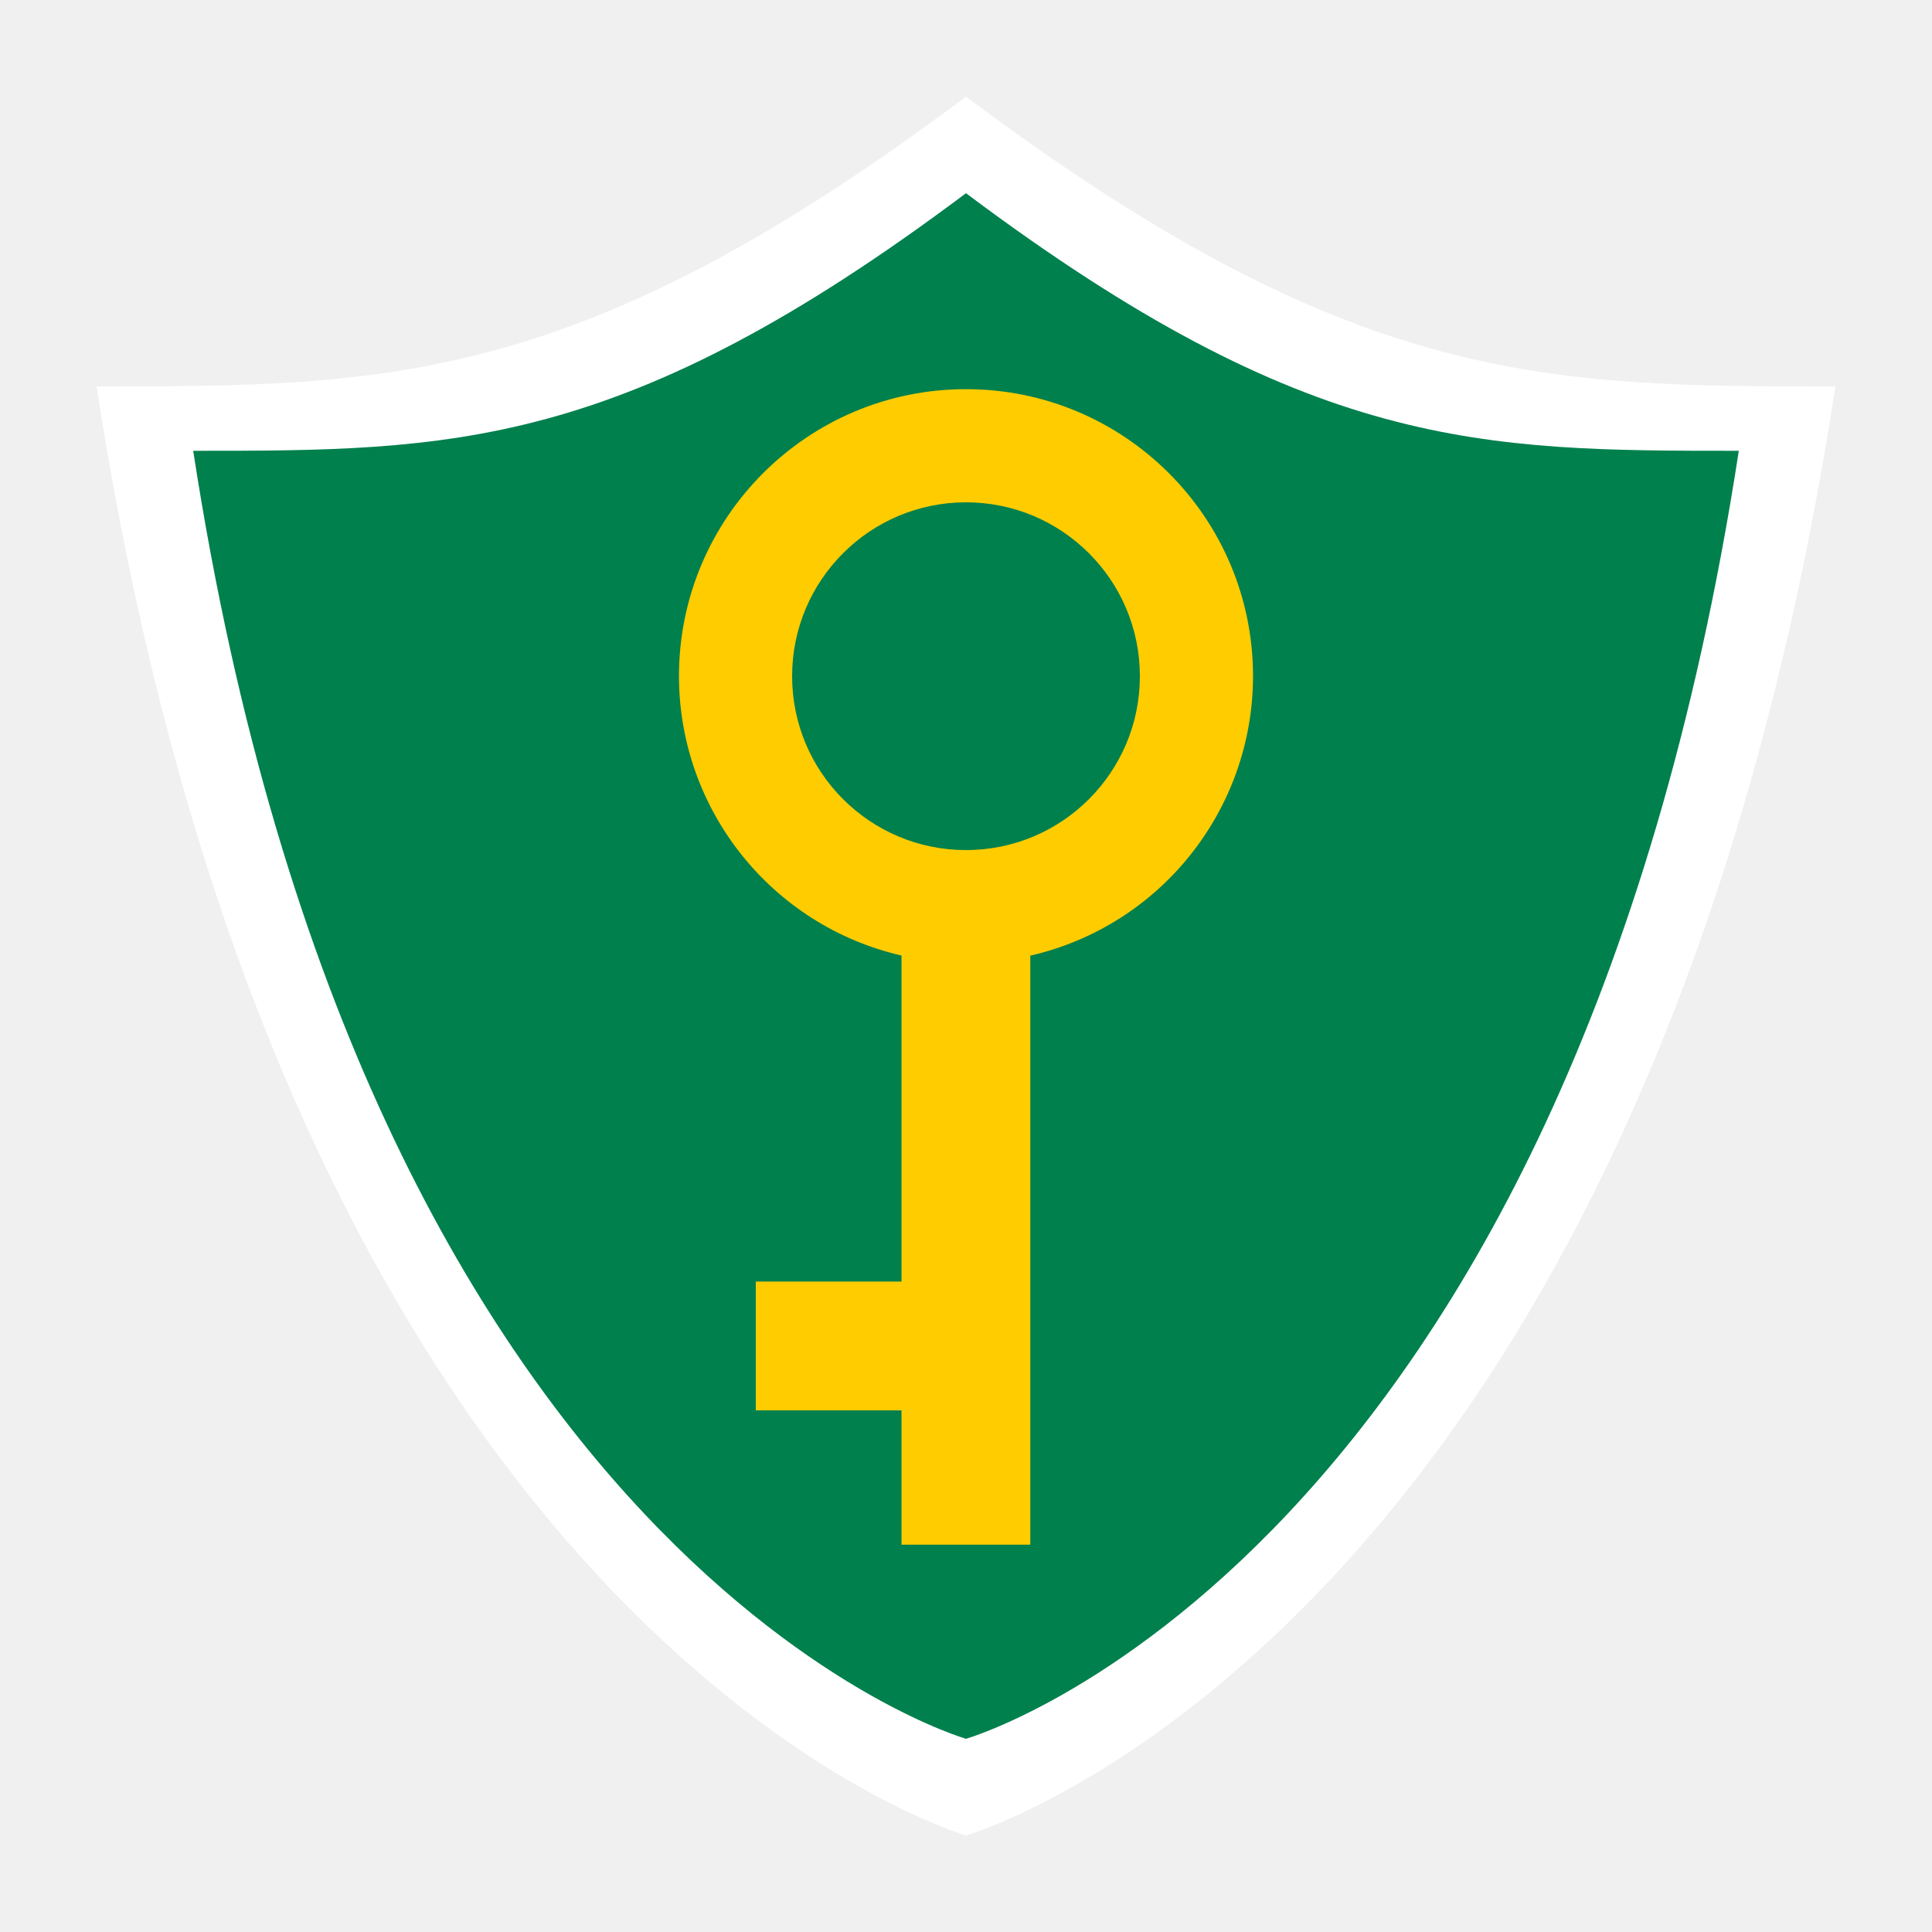
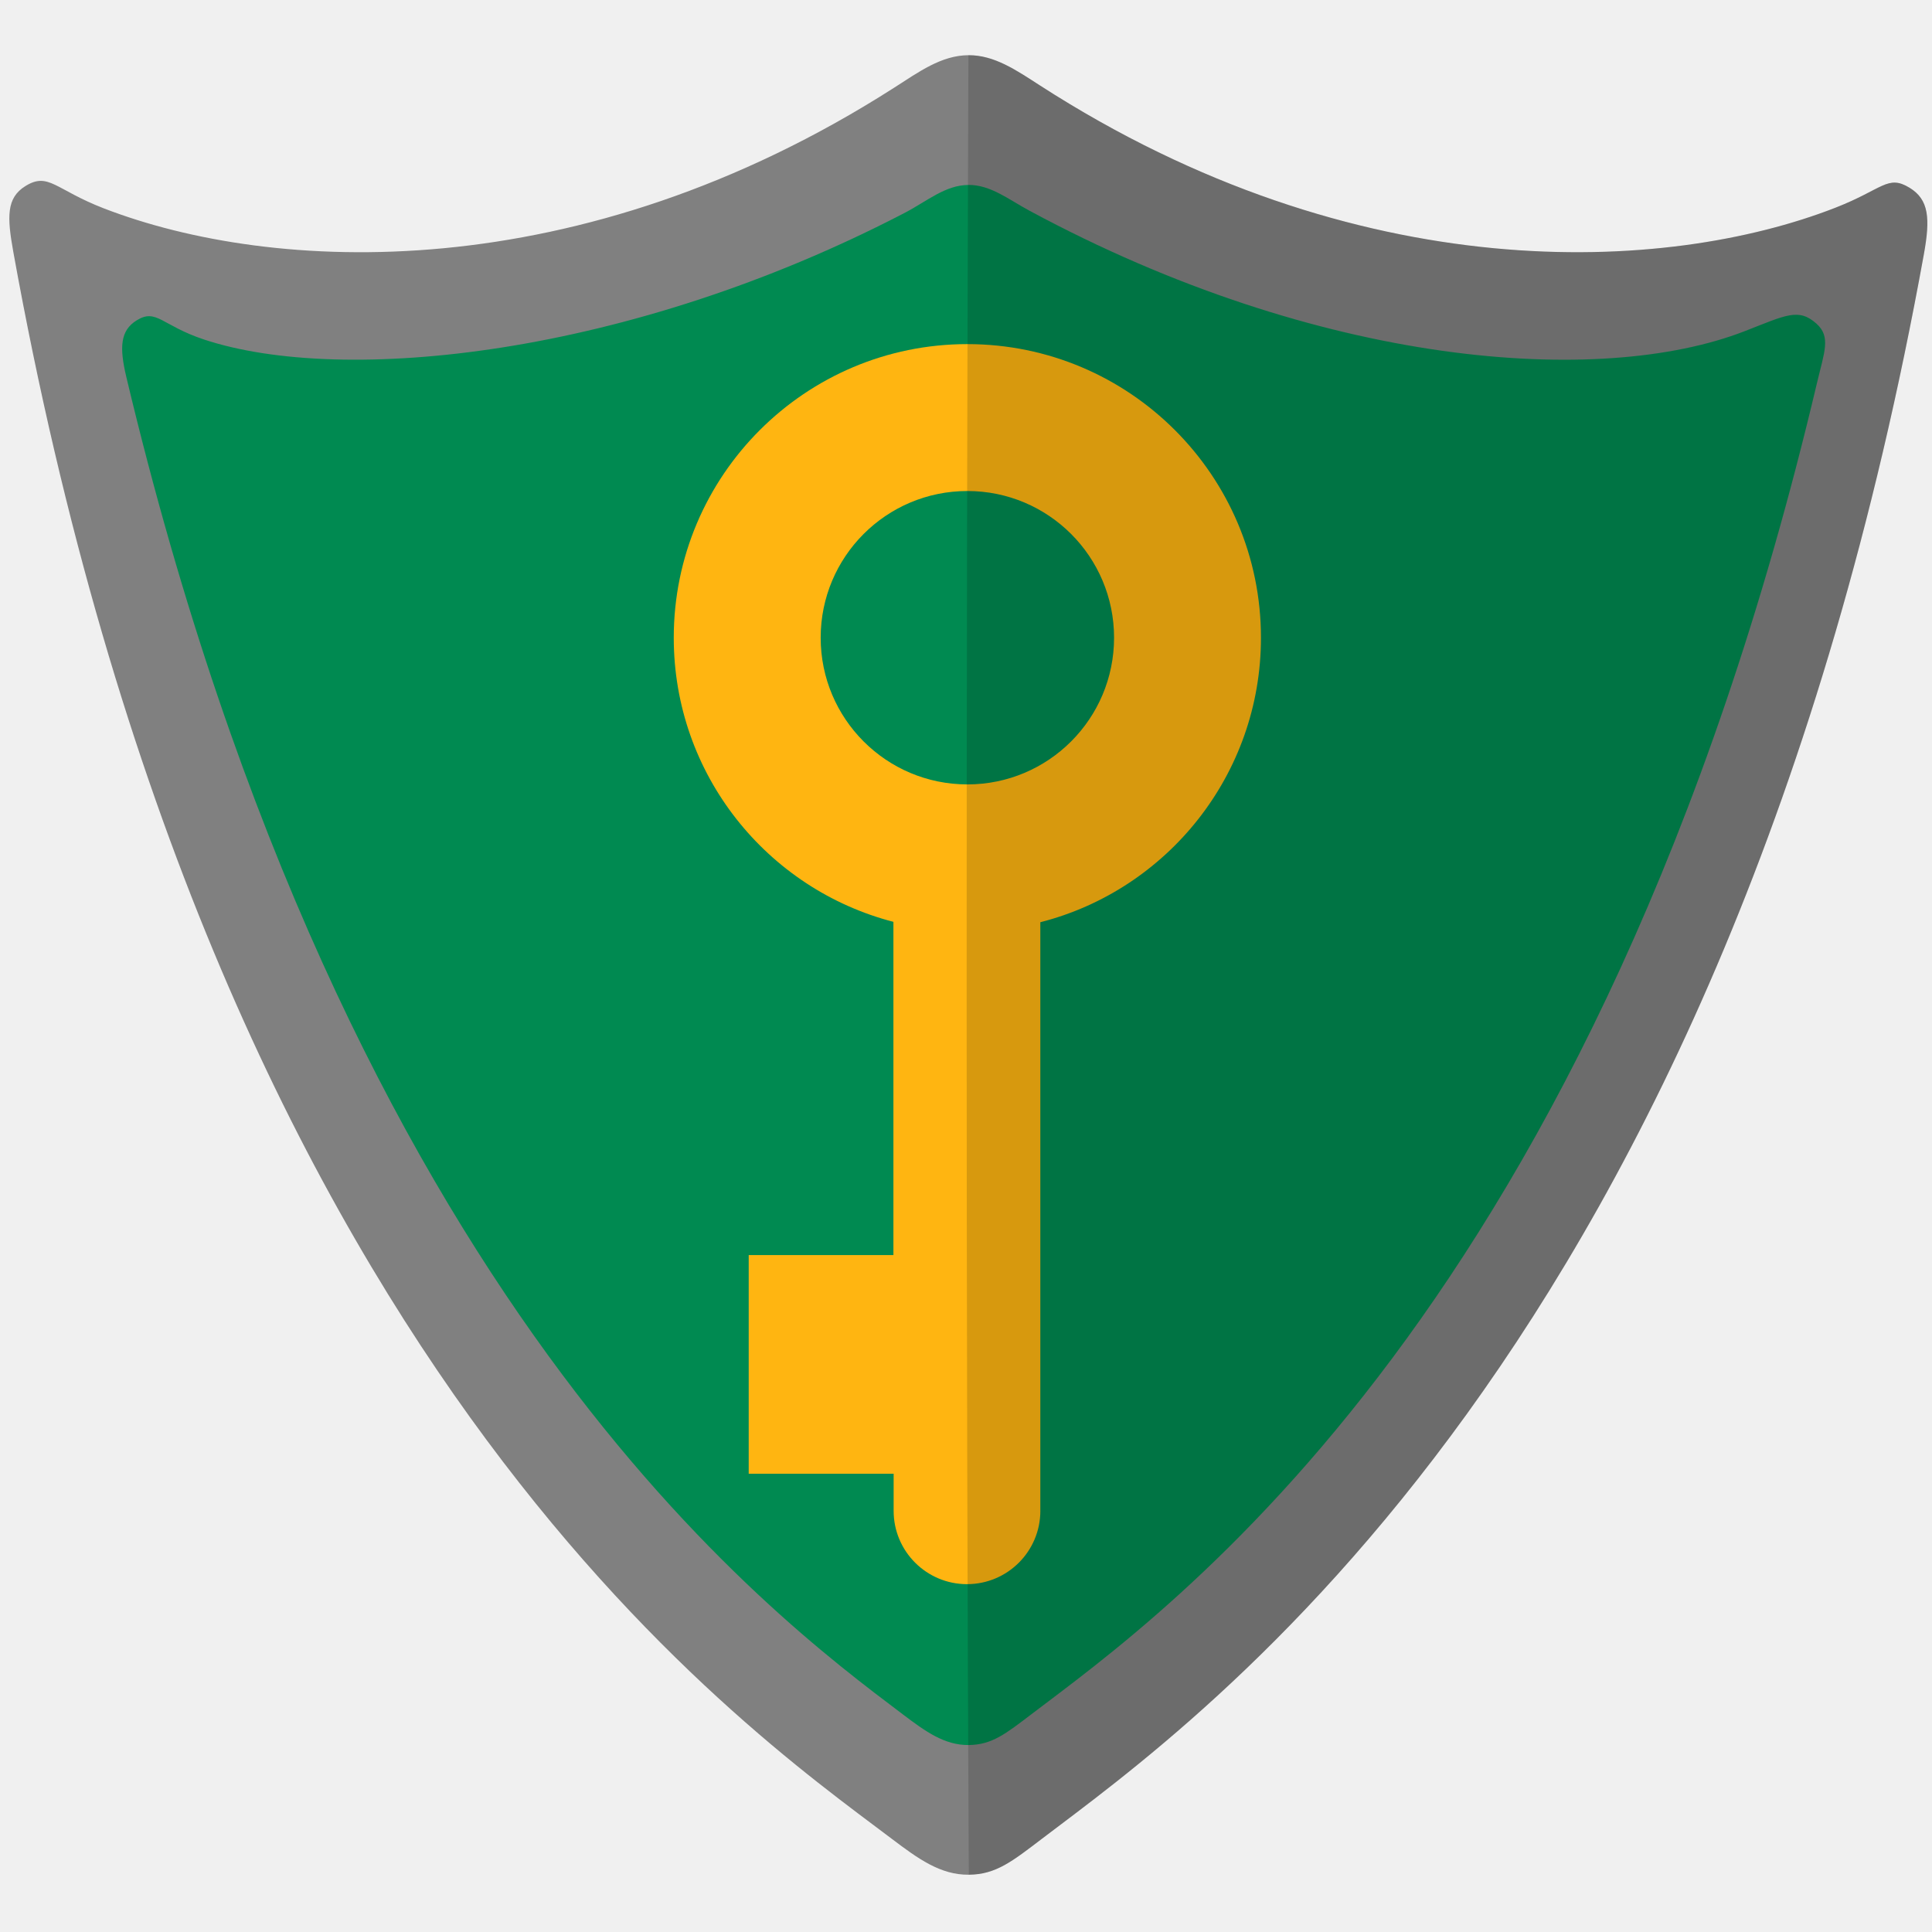
<svg xmlns="http://www.w3.org/2000/svg" width="500" height="500" viewBox="0 0 132.292 132.292" version="1.1" id="svg8">
  <defs id="defs2" />
  <g id="layer1" transform="translate(0,-164.7083)">
-     <path style="fill:#ffffff;stroke:none;stroke-width:0.265px;stroke-linecap:butt;stroke-linejoin:miter;stroke-opacity:1;fill-opacity:1" d="m 66.146,171.323 c 26.458,19.844 39.687,19.844 59.531,19.844 -13.229,85.99 -59.531,99.219 -59.531,99.219 0,0 -46.302,-13.229 -59.531,-99.219 19.844,0 33.073,0 59.531,-19.844 z" id="path3717" />
-     <path id="path4524" d="m 66.146,177.937 c 23.519,17.639 35.278,17.639 52.917,17.639 -11.759,76.435 -52.917,88.194 -52.917,88.194 0,0 -41.157,-11.759 -52.917,-88.194 17.639,0 29.398,0 52.917,-17.639 z" style="fill:#00804d;fill-opacity:1;stroke:none;stroke-width:0.235px;stroke-linecap:butt;stroke-linejoin:miter;stroke-opacity:1" />
-     <path style="fill:#ffcc00;fill-opacity:1;stroke:none;stroke-width:1.486" d="M 250 100.715 A 74.286 74.286 0 0 0 175.715 175 A 74.286 74.286 0 0 0 233.309 247.293 L 233.309 331.666 L 195.598 331.666 L 195.598 365 L 233.309 365 L 233.309 399.758 L 266.643 399.758 L 266.643 247.324 A 74.286 74.286 0 0 0 324.285 175 A 74.286 74.286 0 0 0 250 100.715 z M 250 130 A 45 45 0 0 1 295 175 A 45 45 0 0 1 250 220 A 45 45 0 0 1 205 175 A 45 45 0 0 1 250 130 z " transform="matrix(0.2645833,0,0,0.2645833,0,164.7083)" id="path4545" />
+     <path style="fill:#808080;fill-opacity:1;stroke:none;stroke-width:0.296px;stroke-linecap:butt;stroke-linejoin:miter;stroke-opacity:1" d="m 66.312,168.488 c 1.772,-0.012 3.276,1.025 4.896,2.07 21.769,14.036 42.877,12.886 54.45,8.382 3.28,-1.277 3.594,-2.292 5.096,-1.376 1.327,0.809 1.428,2.093 0.981,4.558 -13.615,75.19 -49.663,100.337 -60.387,108.493 -2.054,1.562 -3.149,2.444 -5.01,2.463 -1.945,0.02 -3.47,-1.095 -5.287,-2.468 -10.465,-7.908 -46.445,-32.793 -60.137,-108.638 -0.436,-2.417 -0.478,-3.71 0.821,-4.52 1.582,-0.986 2.052,0.242 5.379,1.526 11.548,4.455 32.478,5.569 54.095,-8.254 1.706,-1.091 3.245,-2.224 5.101,-2.236 z" id="path3717" />
+     <path id="path824" d="m 66.311,177.371 c 1.519,-0.01 2.742,0.991 4.198,1.775 19.868,10.699 39.046,12.097 48.968,8.235 2.812,-1.095 3.677,-1.606 4.904,-0.511 1.005,0.897 0.534,1.951 0.04,4.042 -15.015,63.533 -44.597,84.181 -53.792,91.174 -1.761,1.34 -2.7,2.095 -4.296,2.112 -1.668,0.017 -2.976,-0.939 -4.533,-2.116 -8.973,-6.781 -38.069,-28.267 -53.15,-91.56 -0.488,-2.048 -0.41,-3.181 0.704,-3.875 1.356,-0.845 1.71,0.345 4.612,1.308 9.5,3.152 29.034,1.183 47.97,-8.665 1.541,-0.801 2.782,-1.907 4.374,-1.917 z" style="fill:#008a51;fill-opacity:1;stroke:none;stroke-width:0.254px;stroke-linecap:butt;stroke-linejoin:miter;stroke-opacity:1" />
+     <path id="path4626" d="m 71.235,268.159 c 0,-0.027 0,-0.041 0,-0.068 v 0 -1.202 0 -39.032 c 8.681,-2.214 15.108,-10.099 15.108,-19.482 0,-11.098 -9.005,-20.104 -20.104,-20.104 -11.098,0 -20.104,9.005 -20.104,20.104 0,9.356 6.386,17.214 15.041,19.455 v 22.817 H 51.267 v 14.973 h 9.924 v 2.039 0 0.432 0 c 0,0.027 0,0.041 0,0.068 0,2.781 2.255,5.023 5.023,5.023 2.768,0 5.023,-2.241 5.023,-5.023 z M 56.195,208.375 c 0,-5.549 4.496,-10.045 10.045,-10.045 5.549,0 10.045,4.496 10.045,10.045 0,5.549 -4.496,10.045 -10.045,10.045 -5.549,0 -10.045,-4.496 -10.045,-10.045 z" class="st2" style="fill:#ffb511;stroke-width:0.135" />
+     <path id="path828" d="m 66.312,168.488 c 1.772,-0.012 3.276,1.025 4.896,2.07 21.769,14.036 42.877,12.886 54.45,8.382 3.28,-1.277 3.594,-2.292 5.096,-1.376 1.327,0.809 1.428,2.093 0.981,4.558 -13.615,75.19 -49.663,100.337 -60.387,108.493 -2.054,1.562 -3.149,2.444 -5.01,2.463 -0.192,-35.766 -0.192,-82.068 -0.026,-124.59 z" style="fill:#000000;fill-opacity:0.157;stroke:none;stroke-width:0.296px;stroke-linecap:butt;stroke-linejoin:miter;stroke-opacity:1" />
  </g>
+   <style id="style4620" type="text/css">
+ 	.st0{fill:none;}
+ 	.st1{fill:#6BA5B4;}
+ 	.st2{fill:#FFB511;}
+ </style>
</svg>
